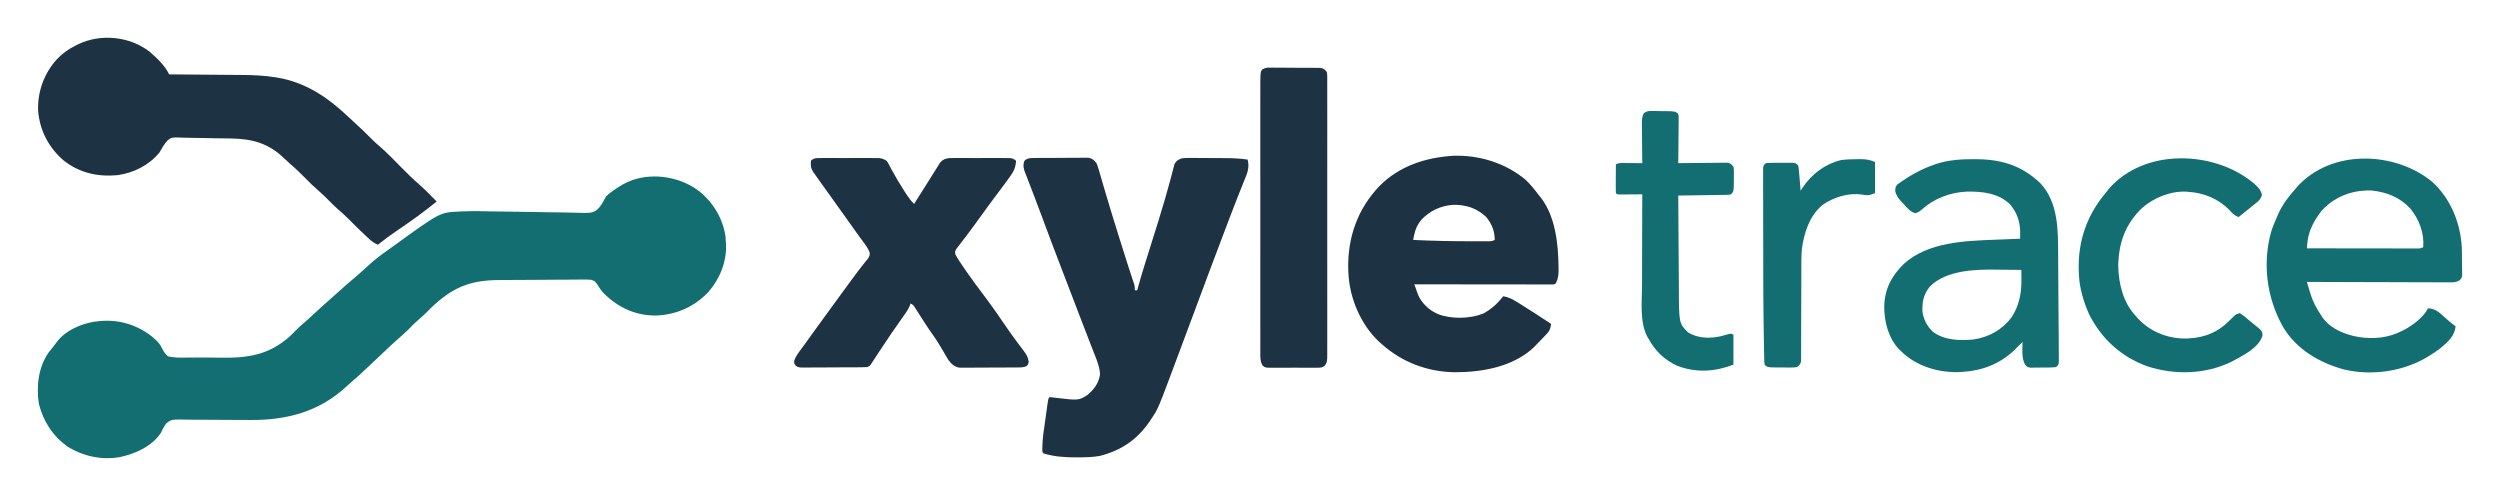
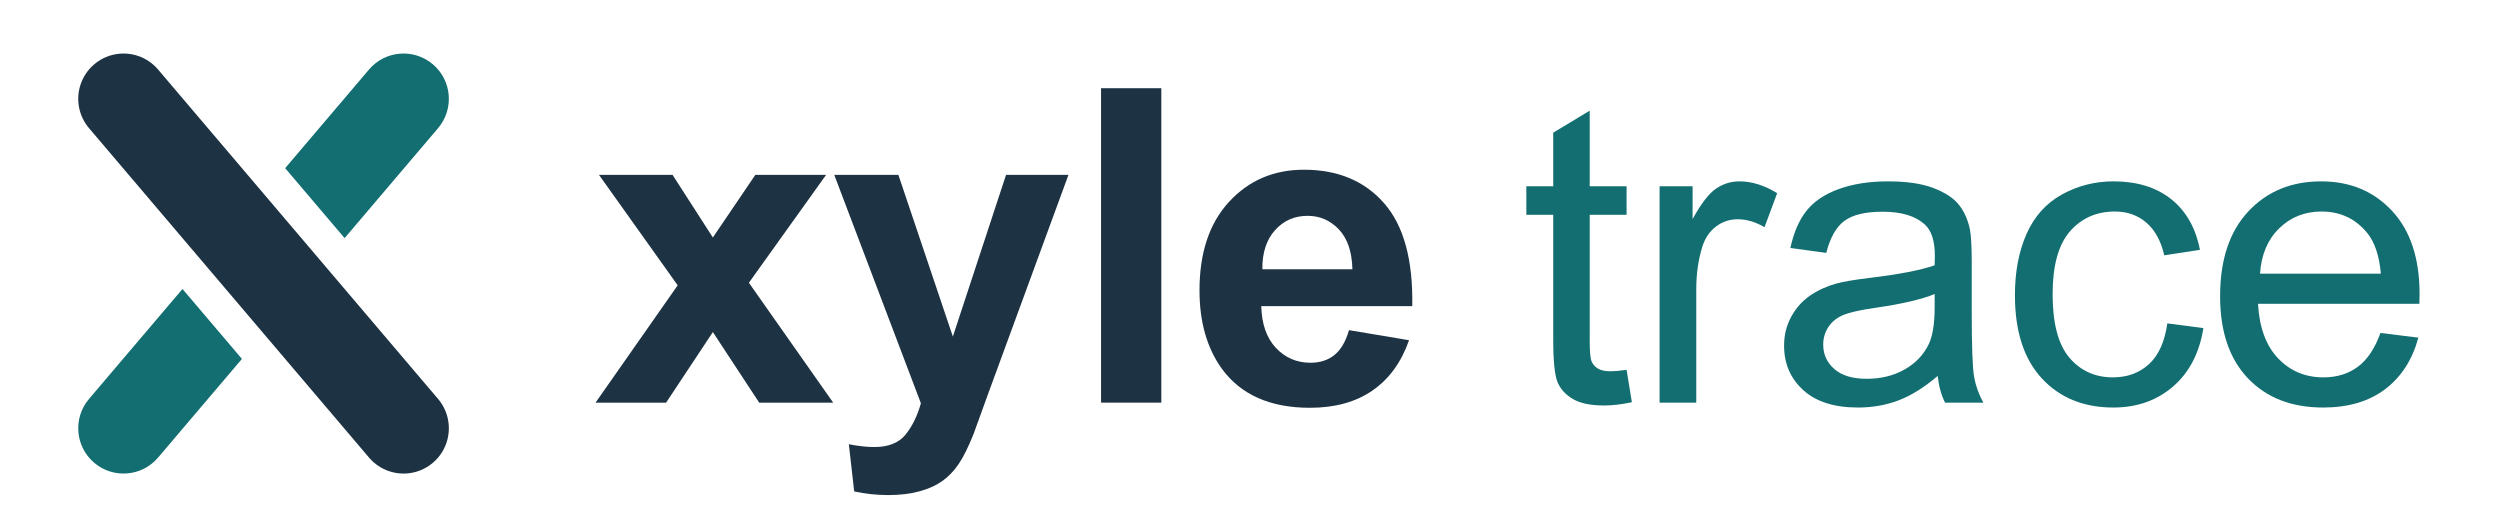
- <svg xmlns="http://www.w3.org/2000/svg" viewBox="45 155 2084 414" role="img" aria-label="Xyle Trace">
-   <path d="M0 0 C12.01 9.52 20.13 22.89 22.38 38.18 C22.47 39.43 22.53 40.68 22.57 41.93 C22.6 42.28 22.6 42.28 22.76 44.07 C23.54 58.84 17.72 73.21 8.19 84.24 C-3.5 96.54 -18.37 103.24 -35.33 103.95 C-52.34 104.16 -66.64 97.55 -78.71 85.87 C-80.27 84.29 -81.5 82.82 -82.68 80.93 C-86.16 75.38 -86.16 75.38 -89.5 74.19 C-92.01 73.92 -94.4 73.9 -96.92 73.97 C-97.85 73.97 -98.79 73.96 -99.76 73.96 C-102.85 73.95 -105.94 73.99 -109.03 74.04 C-111.19 74.05 -113.35 74.05 -115.51 74.06 C-120.04 74.07 -124.57 74.1 -129.09 74.16 C-134.87 74.23 -140.65 74.26 -146.42 74.27 C-150.89 74.28 -155.35 74.3 -159.81 74.33 C-161.94 74.35 -164.07 74.36 -166.2 74.37 C-191.17 74.5 -205.57 80.67 -223.6 98.02 C-224.7 99.12 -225.79 100.24 -226.87 101.36 C-228.61 103.11 -230.44 104.7 -232.31 106.3 C-236.05 109.53 -239.52 112.97 -242.96 116.52 C-245.65 119.15 -248.46 121.59 -251.3 124.06 C-254.8 127.14 -258.17 130.35 -261.56 133.55 C-263.05 134.96 -264.54 136.37 -266.03 137.78 C-266.77 138.47 -267.5 139.17 -268.26 139.89 C-283.62 154.36 -283.62 154.36 -290.67 160.4 C-291.85 161.43 -293.02 162.48 -294.16 163.55 C-316.7 184.36 -344.24 191.38 -374.25 191.02 C-377.94 190.98 -381.62 190.98 -385.31 190.98 C-392.13 190.97 -398.96 190.95 -405.78 190.86 C-410.57 190.8 -415.35 190.79 -420.13 190.81 C-421.94 190.8 -423.75 190.79 -425.56 190.75 C-439.68 190.46 -439.68 190.46 -444.06 194.13 C-445.85 196.67 -447.17 199.1 -448.43 201.93 C-455.93 213.08 -469.72 219.24 -482.43 221.93 C-497.58 224.68 -513.25 221.27 -526.24 213.12 C-538.69 204.18 -546.21 192.28 -550.05 177.57 C-552.19 162.82 -550.54 147.04 -541.78 134.59 C-540.58 133.08 -539.38 131.59 -538.17 130.09 C-537.17 128.85 -536.2 127.6 -535.29 126.3 C-528.34 116.75 -515.67 111.16 -504.42 109.18 C-487.86 106.63 -473.06 109.6 -459 119.02 C-454.55 122.33 -449.75 125.99 -447.43 131.15 C-446.02 134 -444.83 135.83 -442.43 137.93 C-437.07 139.26 -431.8 139.1 -426.31 138.99 C-424.73 138.99 -423.16 139 -421.59 139 C-418.4 139.01 -415.21 139 -412.02 138.96 C-407.83 138.92 -403.65 138.98 -399.46 139.07 C-376.12 139.52 -358.25 137.08 -340.43 120.93 C-338.61 119.18 -336.84 117.4 -335.08 115.59 C-332.77 113.26 -330.28 111.15 -327.8 109.01 C-324.79 106.37 -321.86 103.65 -318.93 100.93 C-314.79 97.09 -310.63 93.31 -306.36 89.62 C-304.15 87.69 -301.98 85.71 -299.81 83.74 C-295.17 79.56 -290.44 75.5 -285.68 71.45 C-281.96 68.27 -278.33 65.01 -274.74 61.68 C-270.07 57.37 -265.12 53.61 -259.92 49.97 C-258.35 48.87 -256.81 47.76 -255.26 46.63 C-215.84 18.05 -215.84 18.05 -200 17.28 C-199.27 17.25 -198.55 17.21 -197.8 17.17 C-188.42 16.74 -179.03 17 -169.65 17.19 C-163.31 17.31 -156.96 17.37 -150.62 17.45 C-143.95 17.53 -137.28 17.62 -130.61 17.78 C-124.69 17.92 -118.77 17.99 -112.85 18.03 C-110.61 18.05 -108.36 18.1 -106.12 18.17 C-89.07 18.67 -89.07 18.67 -84.63 15.74 C-81.36 12.59 -79.48 8.94 -77.43 4.93 C-75.53 2.89 -73.67 1.55 -71.37 -0.07 C-71.11 -0.25 -71.11 -0.25 -69.82 -1.16 C-65.86 -3.91 -61.93 -6.34 -57.43 -8.07 C-56.71 -8.37 -55.98 -8.66 -55.24 -8.97 C-37 -15.2 -15.29 -11.45 0 0 Z " fill="#126E70" transform="translate(627.4307,314.0708)" class="brand-teal" />
-   <path d="M0 0 C6.25 5.48 12.61 11.34 16.27 18.89 C16.74 18.89 16.74 18.89 19.1 18.91 C28 18.97 36.9 19.04 45.79 19.13 C50.37 19.17 54.94 19.21 59.51 19.24 C63.94 19.26 68.37 19.3 72.8 19.35 C74.47 19.37 76.14 19.38 77.82 19.39 C86.79 19.43 95.52 19.87 104.4 21.25 C105.16 21.37 105.91 21.49 106.7 21.61 C129.59 25.49 148.1 37.75 164.69 53.41 C166.32 54.94 167.96 56.44 169.6 57.95 C175.2 63.06 180.7 68.21 185.98 73.66 C187.87 75.51 189.8 77.22 191.81 78.93 C197.95 84.27 203.57 90.14 209.28 95.92 C214.54 101.24 219.79 106.47 225.48 111.33 C228.38 113.86 231.07 116.59 233.77 119.33 C234.31 119.87 234.84 120.41 235.39 120.97 C236.69 122.27 237.98 123.58 239.27 124.89 C228.56 133.54 217.44 141.6 206.01 149.26 C200.58 152.92 195.39 156.81 190.27 160.89 C187.64 159.67 185.54 158.43 183.42 156.46 C182.9 155.98 182.39 155.5 181.85 155.01 C181.31 154.49 180.77 153.98 180.21 153.45 C179.64 152.92 179.07 152.39 178.48 151.84 C174.26 147.88 170.15 143.81 166.09 139.69 C162.95 136.52 159.68 133.59 156.3 130.7 C153.86 128.52 151.56 126.22 149.27 123.89 C146.42 121 143.55 118.2 140.46 115.58 C136.7 112.37 133.24 108.9 129.77 105.39 C125.75 101.33 121.72 97.38 117.34 93.7 C115.68 92.25 114.11 90.78 112.54 89.24 C99.03 76.13 85.74 72.61 67.23 72.31 C66.52 72.3 65.81 72.28 65.08 72.27 C61.33 72.21 57.58 72.17 53.83 72.14 C50.75 72.1 47.66 72.04 44.58 71.95 C40.82 71.84 37.08 71.79 33.32 71.77 C31.9 71.75 30.48 71.72 29.06 71.67 C18.3 71.28 18.3 71.28 14.91 73.97 C12.14 76.94 10.26 80.36 8.27 83.89 C-0.35 94.58 -13.27 101.04 -26.73 102.89 C-43.18 104.46 -58.38 101.04 -71.53 90.79 C-84.07 80.05 -91.55 65.8 -92.95 49.32 C-93.51 33.32 -88.1 18.27 -77.42 6.39 C-72.77 1.48 -67.83 -2.13 -61.73 -5.11 C-60.97 -5.5 -60.21 -5.88 -59.42 -6.28 C-40.57 -15.3 -16.57 -12.8 0 0 Z " fill="#1D3242" transform="translate(169.7305,198.1094)" class="brand-navy" />
-   <path d="M0 0 C0.52 -0.01 0.52 -0.01 3.18 -0.04 C3.74 -0.04 3.74 -0.04 6.6 -0.05 C7.78 -0.05 8.95 -0.06 10.13 -0.07 C12.59 -0.08 15.05 -0.08 17.51 -0.08 C20.66 -0.08 23.8 -0.11 26.95 -0.14 C29.38 -0.16 31.8 -0.17 34.23 -0.17 C35.95 -0.17 37.68 -0.19 39.4 -0.21 C40.45 -0.21 41.5 -0.2 42.59 -0.2 C43.51 -0.2 44.43 -0.2 45.38 -0.2 C48.63 0.45 49.8 1.75 51.86 4.29 C53.02 7.11 53.02 7.11 53.98 10.42 C54.16 11.04 54.34 11.65 54.53 12.28 C54.92 13.62 55.31 14.95 55.69 16.29 C56.53 19.22 57.39 22.15 58.25 25.07 C58.72 26.65 59.18 28.22 59.65 29.8 C62.21 38.53 64.89 47.22 67.58 55.91 C68.42 58.6 69.25 61.28 70.08 63.97 C72.57 72.02 75.09 80.06 77.69 88.08 C77.9 88.74 78.12 89.41 78.34 90.09 C79.32 93.13 80.32 96.17 81.32 99.21 C81.66 100.24 82 101.28 82.35 102.35 C82.49 102.79 82.49 102.79 83.24 105.05 C83.86 107.29 83.86 107.29 83.86 110.29 C84.52 110.29 85.18 110.29 85.86 110.29 C86.04 109.62 86.21 108.95 86.4 108.26 C88.17 101.68 90.09 95.16 92.15 88.67 C92.78 86.65 93.42 84.64 94.05 82.63 C94.21 82.11 94.21 82.11 95.04 79.49 C104.17 50.51 104.17 50.51 108.42 36.1 C108.57 35.59 108.57 35.59 109.35 32.98 C110.8 28.04 112.18 23.1 113.49 18.11 C113.62 17.62 113.62 17.62 114.29 15.13 C114.77 13.31 115.24 11.48 115.69 9.64 C115.91 8.84 116.12 8.05 116.34 7.23 C116.51 6.54 116.69 5.84 116.87 5.13 C118.41 2.26 119.84 1.56 122.86 0.29 C126.27 -0.12 129.66 -0.08 133.09 -0.04 C134.08 -0.04 135.08 -0.03 136.1 -0.03 C138.2 -0.03 140.3 -0.01 142.39 0.01 C145.58 0.04 148.77 0.05 151.96 0.06 C154 0.07 156.05 0.08 158.09 0.09 C159.04 0.09 159.98 0.1 160.95 0.1 C166.65 0.16 172.21 0.54 177.86 1.29 C179.75 8.26 177.42 13.11 174.73 19.6 C174.27 20.75 173.81 21.9 173.36 23.05 C172.38 25.52 171.39 27.99 170.39 30.45 C168.07 36.23 165.86 42.04 163.64 47.85 C162.84 49.96 162.04 52.06 161.23 54.16 C150.86 81.31 140.73 108.56 130.6 135.8 C125.47 149.61 120.33 163.43 115.13 177.22 C114.55 178.77 113.96 180.33 113.38 181.89 C103.08 209.32 103.08 209.32 97.55 217.54 C97.16 218.12 96.78 218.69 96.39 219.28 C85.86 234.76 72.85 243.63 54.86 248.29 C48.69 249.46 42.68 249.52 36.42 249.54 C35.84 249.54 35.27 249.54 34.67 249.55 C25.47 249.55 16.69 248.99 7.86 246.29 C6.86 245.29 6.86 245.29 6.72 243.53 C6.74 238.13 7.15 232.92 7.92 227.57 C8.02 226.79 8.13 226 8.25 225.2 C8.47 223.56 8.7 221.92 8.94 220.29 C9.3 217.77 9.65 215.25 9.99 212.74 C10.22 211.14 10.44 209.54 10.67 207.95 C10.77 207.19 10.87 206.44 10.98 205.66 C11.74 200.41 11.74 200.41 12.86 199.29 C14.05 199.39 15.24 199.55 16.42 199.73 C37.03 202.17 37.03 202.17 44.25 197.61 C49.87 192.99 53.8 187.64 54.86 180.29 C54.48 173.99 52.24 168.61 49.92 162.79 C49.25 161.09 48.59 159.39 47.93 157.69 C47.43 156.42 46.93 155.14 46.43 153.87 C42.97 145.05 39.6 136.2 36.22 127.35 C34.26 122.23 32.3 117.11 30.34 111.99 C29.95 110.99 29.57 109.99 29.18 108.96 C27.13 103.61 25.08 98.27 23.03 92.92 C17.48 78.46 11.95 64 6.62 49.46 C4.59 43.92 2.52 38.4 0.4 32.91 C-0.74 29.96 -1.87 27.02 -3 24.08 C-3.55 22.65 -4.1 21.22 -4.66 19.8 C-5.44 17.81 -6.21 15.82 -6.97 13.83 C-7.2 13.24 -7.44 12.65 -7.68 12.05 C-9.04 8.44 -9.5 5.95 -8.14 2.29 C-5.61 -0.02 -3.34 0.03 0 0 Z " fill="#1D3242" transform="translate(907.1423,286.7095)" class="brand-navy" />
-   <path d="M0 0 C21.53 -0.71 43.34 6.07 59.95 19.89 C64.26 23.94 67.81 28.44 71.36 33.16 C71.91 33.82 72.45 34.48 73.01 35.16 C84.94 50.8 87.36 73.53 87.55 92.53 C87.56 93.3 87.58 94.08 87.59 94.88 C87.6 99.08 87.35 102.33 85.36 106.16 C84.36 107.16 84.36 107.16 82.41 107.28 C81.55 107.28 80.69 107.28 79.8 107.28 C79.31 107.28 79.31 107.28 76.81 107.28 C75.72 107.28 74.63 107.27 73.51 107.27 C72.94 107.27 72.94 107.27 70.05 107.27 C66.91 107.27 63.77 107.26 60.64 107.26 C57.36 107.25 54.08 107.25 50.81 107.25 C44.6 107.25 38.39 107.24 32.18 107.23 C25.12 107.22 18.05 107.21 10.98 107.21 C-3.56 107.2 -18.1 107.18 -32.64 107.16 C-32.02 108.93 -31.39 110.7 -30.76 112.47 C-30.41 113.46 -30.06 114.45 -29.7 115.47 C-27.1 122.04 -21.07 128.12 -14.64 131.16 C-14.32 131.3 -14.32 131.3 -12.75 132.05 C-1.63 136.29 13.72 135.95 24.75 131.56 C31.49 127.95 36.75 123.18 41.36 117.16 C45.84 117.73 49.16 119.56 52.93 121.91 C53.56 122.29 54.19 122.68 54.84 123.07 C63.79 128.58 72.58 134.38 81.36 140.16 C80.86 143.42 80.41 145.6 78.14 148.02 C77.69 148.51 77.24 149 76.77 149.51 C76.53 149.76 76.53 149.76 75.3 151.03 C74.8 151.56 74.29 152.09 73.77 152.64 C72.32 154.15 70.84 155.66 69.36 157.16 C68.73 157.82 68.1 158.49 67.45 159.18 C50.15 176 23.68 180.54 0.62 180.46 C-21.78 180.04 -42.85 172.12 -59.64 157.16 C-60.4 156.49 -61.16 155.83 -61.94 155.14 C-77.51 140.62 -86.79 118.37 -87.64 97.16 C-87.68 96.19 -87.72 95.22 -87.76 94.22 C-88.29 67.96 -79.85 44.13 -61.64 25.16 C-45.06 8.4 -22.97 1.36 0 0 Z M-26.64 53.16 C-29.94 57.11 -31.72 60.87 -32.76 65.91 C-32.85 66.31 -32.85 66.31 -33.27 68.33 C-33.39 68.93 -33.51 69.54 -33.64 70.16 C-17.61 70.95 -1.62 71.26 14.43 71.28 C14.86 71.28 14.86 71.28 17.08 71.29 C19.58 71.29 22.08 71.29 24.59 71.29 C25.34 71.29 26.1 71.29 26.88 71.3 C32.13 71.27 32.13 71.27 34.36 70.16 C34.33 62.59 32.03 57.1 27.36 51.16 C19.47 43.55 10.27 40.73 -0.54 40.89 C-10.97 41.79 -19.32 45.69 -26.64 53.16 Z " fill="#1D3242" transform="translate(1256.637,284.8438)" class="brand-navy" />
-   <path d="M0 0 C1.11 -0.01 2.22 -0.01 3.36 -0.02 C4.57 -0.02 5.78 -0.01 6.98 -0.01 C8.23 -0.01 9.47 -0.01 10.71 -0.01 C13.31 -0.02 15.91 -0.01 18.51 -0 C21.84 0.01 25.17 0 28.5 -0.01 C31.07 -0.02 33.63 -0.01 36.2 -0.01 C37.42 -0.01 38.65 -0.01 39.88 -0.01 C41.6 -0.02 43.32 -0.01 45.04 0 C46.01 0 46.99 0 48 0 C50.68 0.27 52.3 0.84 54.58 2.26 C55.69 3.68 55.69 3.68 56.55 5.36 C56.72 5.67 56.72 5.67 57.58 7.26 C57.75 7.6 57.75 7.6 58.64 9.32 C62.02 15.57 65.6 21.61 69.46 27.57 C69.69 27.93 69.69 27.93 70.86 29.76 C72.91 32.9 74.85 35.66 77.58 38.26 C77.74 38.02 77.74 38.02 78.51 36.78 C81.63 31.82 84.76 26.87 87.9 21.92 C89.51 19.38 91.1 16.83 92.69 14.28 C93.65 12.75 94.62 11.22 95.58 9.7 C96.03 8.98 96.47 8.26 96.93 7.52 C97.14 7.18 97.14 7.18 98.21 5.5 C98.57 4.92 98.93 4.34 99.31 3.74 C101.51 1.18 103.79 0.34 107.13 0 C108.09 0 109.05 0 110.04 0 C111.13 -0.01 112.22 -0.01 113.34 -0.02 C114.53 -0.02 115.71 -0.01 116.9 -0.01 C118.12 -0.01 119.34 -0.01 120.56 -0.01 C123.11 -0.02 125.66 -0.01 128.22 -0 C131.49 0.01 134.76 0 138.03 -0.01 C140.55 -0.02 143.07 -0.01 145.58 -0.01 C146.79 -0.01 148 -0.01 149.2 -0.01 C150.89 -0.02 152.57 -0.01 154.26 0 C154.74 0 154.74 0 157.16 0 C159.62 0.26 160.72 0.69 162.58 2.26 C162.24 8.71 159.9 12.35 156.08 17.45 C155.54 18.2 154.99 18.94 154.43 19.72 C152.83 21.91 151.21 24.09 149.58 26.26 C149.17 26.81 148.77 27.36 148.34 27.92 C146.93 29.82 145.52 31.71 144.09 33.59 C140.68 38.09 137.38 42.67 134.08 47.26 C130.34 52.46 126.57 57.64 122.71 62.76 C122.01 63.7 121.3 64.64 120.6 65.58 C119.22 67.41 117.82 69.23 116.41 71.04 C115.74 71.91 115.08 72.79 114.39 73.7 C113.8 74.46 113.21 75.22 112.6 76 C111.58 78.26 111.58 78.26 112.04 80.49 C114.28 84.52 116.83 88.29 119.46 92.07 C120.04 92.91 120.61 93.75 121.21 94.61 C125.89 101.37 130.78 107.95 135.75 114.5 C142.53 123.46 148.93 132.69 155.24 141.99 C157.8 145.75 160.44 149.43 163.17 153.06 C163.77 153.87 164.37 154.67 164.98 155.5 C166.15 157.06 167.33 158.61 168.52 160.14 C170.97 163.43 172.47 165.55 173.13 169.66 C172.58 172.26 172.58 172.26 171.39 173.4 C168.89 174.58 166.85 174.53 164.09 174.55 C162.96 174.56 161.84 174.57 160.68 174.59 C159.45 174.59 158.22 174.59 157 174.59 C155.73 174.6 154.47 174.61 153.21 174.61 C150.57 174.63 147.92 174.63 145.28 174.63 C141.9 174.63 138.51 174.66 135.13 174.69 C132.53 174.71 129.92 174.72 127.31 174.72 C126.07 174.72 124.82 174.73 123.58 174.74 C121.83 174.76 120.08 174.75 118.33 174.74 C117.34 174.75 116.35 174.75 115.33 174.75 C111.13 174 108.64 171.66 106.12 168.31 C105.73 167.64 105.34 166.97 104.93 166.28 C104.71 165.91 104.71 165.91 103.59 164.02 C103.13 163.23 102.68 162.44 102.21 161.63 C101.23 159.99 100.25 158.35 99.27 156.71 C98.8 155.93 98.34 155.15 97.86 154.35 C96.4 151.96 94.84 149.66 93.21 147.38 C90.83 144.06 88.54 140.69 86.34 137.25 C85.75 136.34 85.17 135.43 84.56 134.49 C83.38 132.65 82.2 130.8 81.02 128.95 C80.48 128.1 79.94 127.25 79.38 126.38 C78.89 125.61 78.4 124.84 77.89 124.05 C76.58 122.26 76.58 122.26 74.58 121.26 C74.36 121.93 74.14 122.6 73.91 123.29 C72.18 127.16 69.82 130.34 67.33 133.76 C61.29 142.17 55.53 150.75 49.81 159.38 C49.54 159.79 49.54 159.79 48.19 161.83 C47.09 163.49 45.99 165.17 44.91 166.85 C44.64 167.26 44.64 167.26 43.29 169.32 C42.82 170.05 42.35 170.79 41.86 171.54 C40.58 173.26 40.58 173.26 38.58 174.26 C36.75 174.37 34.91 174.41 33.08 174.42 C31.93 174.43 30.78 174.44 29.59 174.45 C28.33 174.45 27.07 174.46 25.8 174.46 C24.51 174.47 23.22 174.47 21.93 174.48 C19.23 174.49 16.52 174.5 13.82 174.5 C10.35 174.5 6.88 174.53 3.41 174.56 C0.75 174.58 -1.92 174.58 -4.58 174.58 C-5.86 174.59 -7.14 174.59 -8.42 174.61 C-10.21 174.62 -12 174.62 -13.78 174.62 C-14.8 174.62 -15.82 174.62 -16.87 174.63 C-19.42 174.26 -19.42 174.26 -21.27 172.88 C-22.42 171.26 -22.42 171.26 -22.38 168.97 C-21.12 165.43 -19.23 162.81 -16.98 159.82 C-16.06 158.57 -15.15 157.32 -14.23 156.07 C-13.76 155.44 -13.29 154.8 -12.81 154.15 C-10.66 151.23 -8.57 148.28 -6.48 145.32 C-2.04 139.09 2.48 132.92 7.01 126.76 C9.15 123.85 11.27 120.93 13.39 118.01 C16.47 113.77 19.57 109.55 22.67 105.33 C23.9 103.66 25.12 102 26.35 100.33 C29.02 96.69 31.7 93.07 34.52 89.54 C34.95 89 35.38 88.46 35.82 87.9 C36.93 86.49 38.07 85.1 39.2 83.7 C40.58 81.26 40.58 81.26 40.57 78.83 C39.29 75.5 37.4 72.83 35.27 70.01 C34.35 68.76 33.44 67.51 32.52 66.26 C32.04 65.61 31.56 64.95 31.06 64.28 C28.58 60.89 26.18 57.45 23.77 54.01 C19.58 48.06 15.35 42.15 11.08 36.26 C6.63 30.12 2.21 23.95 -2.17 17.76 C-2.68 17.03 -3.2 16.31 -3.72 15.56 C-3.96 15.23 -3.96 15.23 -5.15 13.54 C-5.36 13.25 -5.36 13.25 -6.41 11.76 C-8.59 8.51 -8.74 6.16 -8.42 2.26 C-5.94 -0.21 -3.36 0.01 0 0 Z " fill="#1D3242" transform="translate(729.4177,286.7412)" class="brand-navy" />
-   <path d="M0 0 C14.88 13.91 23 34.1 24.05 54.28 C24.08 55.45 24.1 56.63 24.11 57.8 C24.12 58.42 24.13 59.05 24.14 59.7 C24.15 61.01 24.16 62.32 24.17 63.63 C24.18 64.97 24.2 66.31 24.23 67.64 C24.27 69.59 24.29 71.54 24.3 73.48 C24.31 74.06 24.31 74.06 24.34 76.98 C23.88 79.88 23.88 79.88 22.17 81.53 C19.43 83.14 17.81 83.25 14.65 83.24 C14.12 83.24 14.12 83.24 11.44 83.25 C10.87 83.24 10.87 83.24 7.95 83.22 C6.71 83.21 5.48 83.22 4.25 83.22 C0.91 83.22 -2.43 83.2 -5.77 83.18 C-9.26 83.16 -12.76 83.16 -16.25 83.16 C-22.86 83.15 -29.47 83.12 -36.09 83.09 C-43.61 83.06 -51.14 83.04 -58.67 83.03 C-74.16 82.99 -89.64 82.94 -105.12 82.88 C-104.37 85.41 -103.61 87.93 -102.84 90.46 C-102.74 90.81 -102.74 90.81 -102.21 92.61 C-100.14 99.36 -97.08 105 -93.12 110.88 C-92.75 111.47 -92.37 112.06 -91.99 112.66 C-85.07 122.29 -72.75 127.03 -61.56 128.89 C-49.25 130.69 -37.35 129.56 -26.12 123.88 C-25.72 123.68 -25.72 123.68 -23.68 122.67 C-16.63 118.83 -7.81 112.25 -4.12 104.88 C1.57 105.24 4.36 107.47 8.5 111.25 C9.62 112.24 10.73 113.22 11.85 114.21 C12.37 114.67 12.89 115.14 13.42 115.61 C15.17 117.13 16.99 118.53 18.88 119.88 C18.09 128.1 12.36 132.91 6.36 138.02 C3.61 140.11 0.8 142.04 -2.12 143.88 C-2.67 144.22 -3.21 144.56 -3.77 144.91 C-24.21 157.49 -50.73 161.43 -74.12 155.88 C-94.79 150.26 -114.07 138.99 -125.18 120.08 C-138.43 96.23 -142.2 68.39 -135.12 41.88 C-133.79 37.39 -132.04 33.15 -130.12 28.88 C-129.68 27.86 -129.24 26.84 -128.79 25.79 C-125.23 18.12 -120.72 12.12 -115.12 5.88 C-114.56 5.19 -113.99 4.5 -113.4 3.8 C-84.83 -28.22 -31.09 -26.19 0 0 Z M-60.85 7.09 C-73.16 8.55 -84.9 14.54 -93.12 23.88 C-99.07 31.77 -103.74 40.13 -104.67 50.05 C-104.76 50.95 -104.84 51.85 -104.93 52.79 C-105 53.47 -105.06 54.16 -105.12 54.88 C-92.77 54.9 -80.42 54.92 -68.07 54.93 C-62.33 54.93 -56.6 54.94 -50.86 54.95 C-45.33 54.96 -39.8 54.97 -34.27 54.97 C-32.16 54.97 -30.04 54.98 -27.93 54.98 C-24.98 54.99 -22.03 54.99 -19.07 54.99 C-18.19 54.99 -17.31 55 -16.4 55 C-15.6 55 -14.8 55 -13.97 55 C-13.27 55 -12.57 55 -11.85 55 C-10.12 54.88 -10.12 54.88 -8.12 53.88 C-7.2 42.09 -11.44 30.93 -18.84 21.75 C-27.64 12.26 -38.79 7.93 -51.53 6.63 C-54.66 6.53 -57.73 6.84 -60.85 7.09 Z " fill="#126E70" transform="translate(2073.125,307.125)" class="brand-teal" />
-   <path d="M0 0 C0.29 0 0.29 0 1.79 0.01 C23.18 0.13 39.88 5.19 55.49 20.02 C70.68 36.11 70.32 59.88 70.36 80.5 C70.37 83.69 70.4 86.89 70.43 90.09 C70.48 95.43 70.51 100.78 70.53 106.12 C70.55 112.3 70.59 118.48 70.65 124.65 C70.7 130.63 70.75 136.6 70.78 142.57 C70.8 145.1 70.81 147.64 70.84 150.17 C70.86 153.69 70.88 157.2 70.89 160.72 C70.9 161.77 70.91 162.82 70.92 163.9 C70.92 164.85 70.92 165.81 70.92 166.79 C70.92 167.62 70.93 168.45 70.93 169.31 C70.69 171.31 70.69 171.31 68.69 173.31 C64.73 173.8 60.74 173.68 56.75 173.69 C55.64 173.71 54.53 173.74 53.38 173.76 C52.32 173.77 51.26 173.77 50.16 173.77 C49.18 173.78 48.21 173.79 47.2 173.8 C44.69 173.31 44.69 173.31 42.88 171.4 C39.71 165.85 40.56 158.51 40.69 152.31 C40.37 152.64 40.37 152.64 38.75 154.31 C37.73 155.31 36.71 156.31 35.69 157.31 C35.09 157.92 34.49 158.52 33.88 159.14 C21.96 170.57 7.06 176.34 -9.31 177.31 C-9.67 177.34 -9.67 177.34 -11.49 177.47 C-28.23 178.12 -45.48 173.36 -58.2 162.3 C-58.55 161.97 -58.55 161.97 -60.31 160.31 C-60.88 159.78 -61.46 159.25 -62.05 158.7 C-71.16 149.21 -74.67 135.48 -74.62 122.69 C-74.2 108.05 -68.53 97.41 -58.31 87.31 C-38.1 69.01 -7.34 68.08 18.38 67.12 C20.36 67.04 22.35 66.96 24.33 66.88 C29.12 66.68 33.9 66.49 38.69 66.31 C38.69 65.03 38.7 63.76 38.7 62.48 C38.71 62.12 38.71 62.12 38.71 60.32 C38.6 51.78 35.76 44.1 30.23 37.59 C20.47 28.26 7.11 26.8 -5.73 27.04 C-19.63 27.64 -33.03 32.69 -43.4 42.07 C-45.31 43.66 -46.32 44.32 -48.77 45.04 C-52.93 43.85 -55.22 40.9 -58.06 37.75 C-58.65 37.14 -59.24 36.53 -59.85 35.9 C-62.52 33.01 -64.62 30.51 -65.45 26.59 C-65.31 23.31 -65.31 23.31 -63.75 21.16 C-54.12 14.11 -43.96 8.3 -32.62 4.44 C-32.07 4.25 -31.51 4.06 -30.94 3.86 C-20.84 0.66 -10.53 -0.05 0 0 Z M-36.57 106.16 C-41.81 112.63 -43.05 118.81 -42.76 127.09 C-41.85 133.65 -38.99 139.01 -34.31 143.69 C-24.61 151.02 -11.94 151.39 -0.31 150.31 C12.7 148.39 23.76 142.22 31.7 131.62 C38.01 121.66 39.9 111.53 39.75 99.86 C39.75 99.13 39.74 98.4 39.74 97.65 C39.73 95.87 39.71 94.09 39.69 92.31 C34.73 92.24 29.77 92.18 24.81 92.15 C23.13 92.13 21.46 92.11 19.78 92.09 C1.69 91.81 -22.96 92.37 -36.57 106.16 Z " fill="#126E70" transform="translate(1690.312,287.6875)" class="brand-teal" />
-   <path d="M0 0 C0.85 0 1.71 0 2.59 0.01 C3.08 0 3.08 0 5.53 -0.02 C6.58 -0.01 7.63 0.01 8.71 0.03 C9.24 0.03 9.24 0.03 11.97 0.03 C14.83 0.03 17.69 0.06 20.54 0.1 C22.3 0.12 24.05 0.12 25.8 0.12 C29.17 0.11 32.53 0.13 35.89 0.15 C36.42 0.15 36.42 0.15 39.07 0.15 C39.55 0.16 39.55 0.16 42.01 0.2 C42.86 0.21 43.72 0.22 44.6 0.23 C47.34 0.72 48.08 1.47 49.8 3.62 C50.18 5.54 50.18 5.54 50.18 7.76 C50.18 8.61 50.19 9.45 50.2 10.32 C50.19 11.25 50.19 12.18 50.18 13.14 C50.18 13.64 50.18 13.64 50.19 16.14 C50.21 19.46 50.2 22.79 50.19 26.11 C50.19 28.49 50.2 30.87 50.2 33.25 C50.22 39.05 50.21 44.84 50.21 50.64 C50.2 55.35 50.2 60.07 50.2 64.78 C50.2 65.45 50.2 66.12 50.2 66.81 C50.2 68.17 50.2 69.53 50.2 70.89 C50.21 83.66 50.2 96.44 50.19 109.21 C50.17 120.17 50.18 131.13 50.19 142.09 C50.21 154.81 50.21 167.54 50.2 180.26 C50.2 181.62 50.2 182.97 50.2 184.33 C50.2 185 50.2 185.67 50.2 186.35 C50.2 191.06 50.2 195.77 50.21 200.47 C50.22 206.21 50.21 211.94 50.2 217.68 C50.19 220.61 50.19 223.53 50.2 226.46 C50.21 229.63 50.2 232.8 50.18 235.97 C50.18 236.44 50.18 236.44 50.2 238.79 C50.14 244.98 50.14 244.98 48.41 248.19 C46.23 250.13 44.91 250.13 42.01 250.14 C41.04 250.15 40.07 250.16 39.07 250.18 C38.54 250.17 38.54 250.17 35.89 250.15 C34.82 250.16 33.74 250.16 32.63 250.16 C29.77 250.17 26.91 250.15 24.05 250.13 C22.3 250.12 20.55 250.13 18.8 250.14 C15.43 250.17 12.07 250.16 8.71 250.15 C7.66 250.16 6.61 250.17 5.53 250.18 C4.56 250.16 3.59 250.15 2.59 250.14 C1.74 250.14 0.88 250.13 0 250.13 C-2.2 249.62 -2.2 249.62 -3.81 248.19 C-5.95 244.24 -5.61 240.48 -5.58 236.06 C-5.59 235.08 -5.59 234.1 -5.6 233.09 C-5.61 229.8 -5.6 226.51 -5.59 223.22 C-5.59 220.86 -5.6 218.5 -5.6 216.14 C-5.62 210.4 -5.62 204.66 -5.61 198.92 C-5.6 194.25 -5.6 189.58 -5.6 184.91 C-5.6 184.25 -5.6 183.58 -5.6 182.9 C-5.6 181.55 -5.61 180.2 -5.61 178.85 C-5.62 166.2 -5.61 153.55 -5.59 140.89 C-5.58 130.03 -5.58 119.18 -5.59 108.32 C-5.61 95.71 -5.61 83.1 -5.61 70.5 C-5.6 69.15 -5.6 67.81 -5.6 66.46 C-5.6 65.8 -5.6 65.14 -5.6 64.46 C-5.6 59.8 -5.6 55.14 -5.61 50.47 C-5.62 44.79 -5.62 39.11 -5.6 33.43 C-5.59 30.53 -5.59 27.63 -5.6 24.73 C-5.61 21.59 -5.6 18.45 -5.58 15.31 C-5.59 14.39 -5.6 13.47 -5.6 12.53 C-5.5 1.55 -5.5 1.55 0 0 Z " fill="#1D3242" transform="translate(1101.201,211.3785)" class="brand-navy" />
-   <path d="M0 0 C3.15 2.89 5.55 5.1 6.55 9.32 C5.67 13.59 2.63 15.43 -0.69 18.06 C-1.31 18.58 -1.94 19.1 -2.58 19.63 C-4.38 21.1 -6.18 22.55 -8 24 C-8.52 24.42 -9.04 24.83 -9.57 25.26 C-10.71 26.18 -11.86 27.09 -13 28 C-16.46 26.54 -18.3 24.69 -20.75 21.88 C-29.54 12.92 -41.55 7.85 -54 7 C-54.33 6.97 -54.33 6.97 -56.02 6.79 C-69.5 6.03 -83.3 11.66 -93.31 20.31 C-107.33 33.84 -112.83 49.15 -113.25 68.56 C-112.93 83.36 -109.26 98.83 -99 110 C-98.34 110.75 -97.69 111.5 -97.01 112.27 C-87.23 122.77 -74.58 128.3 -60.36 129.16 C-46.1 129.59 -33.37 126.11 -22.82 116.41 C-21.66 115.32 -20.52 114.22 -19.38 113.1 C-18.85 112.59 -18.33 112.08 -17.79 111.55 C-17.32 111.08 -16.85 110.62 -16.38 110.14 C-15 109 -15 109 -12 108 C-8.71 109.92 -5.91 112.55 -3 115 C-2.05 115.75 -1.1 116.51 -0.15 117.26 C0.77 118.03 1.7 118.79 2.62 119.56 C3.48 120.27 4.34 120.97 5.23 121.69 C7 124 7 124 6.97 127.04 C3.6 137.3 -9.83 143.63 -18.82 148.54 C-40.68 159.18 -66.31 159.79 -89.23 152.27 C-110.84 144.41 -127.22 129.42 -137.53 108.97 C-142.04 98.78 -145.56 87.2 -146 76 C-146.03 75.46 -146.03 75.46 -146.16 72.72 C-146.96 47.87 -139.18 25.67 -123 7 C-122.41 6.19 -121.82 5.39 -121.21 4.55 C-91.37 -29.87 -32.9 -27.68 0 0 Z " fill="#126E70" transform="translate(1924,308)" class="brand-teal" />
-   <path d="M0 0 C1.06 0 2.12 0.01 3.21 0.01 C4.32 0.04 5.42 0.06 6.56 0.09 C7.67 0.09 8.77 0.09 9.91 0.09 C19.04 0.19 19.04 0.19 21.56 2.46 C21.92 4.26 21.92 4.26 21.9 6.45 C21.9 6.86 21.9 6.86 21.9 8.94 C21.89 9.83 21.87 10.71 21.86 11.62 C21.85 12.53 21.85 13.44 21.84 14.37 C21.83 17.28 21.79 20.18 21.75 23.09 C21.73 25.05 21.72 27.02 21.71 28.98 C21.68 33.81 21.63 38.64 21.56 43.46 C22.09 43.45 22.63 43.45 23.17 43.44 C28.71 43.37 34.24 43.33 39.77 43.3 C41.83 43.28 43.9 43.26 45.96 43.23 C48.93 43.2 51.9 43.18 54.86 43.17 C55.79 43.15 56.71 43.14 57.67 43.12 C58.53 43.12 59.39 43.12 60.27 43.12 C61.03 43.11 61.79 43.11 62.57 43.1 C65.11 43.56 65.99 44.45 67.56 46.46 C67.93 48.59 67.93 48.59 67.93 51.02 C67.93 51.46 67.93 51.46 67.92 53.69 C67.91 54.6 67.89 55.52 67.88 56.46 C67.88 57.38 67.88 58.29 67.88 59.23 C67.82 66.94 67.82 66.94 65.56 69.46 C63.65 69.86 63.65 69.86 61.3 69.89 C60.42 69.91 59.53 69.93 58.63 69.95 C57.68 69.96 56.72 69.97 55.74 69.97 C54.77 69.99 53.79 70.01 52.79 70.03 C49.67 70.08 46.56 70.12 43.44 70.15 C41.33 70.18 39.22 70.22 37.11 70.25 C31.92 70.34 26.74 70.41 21.56 70.46 C21.62 82.77 21.7 95.08 21.8 107.39 C21.84 113.11 21.88 118.82 21.91 124.54 C21.94 130.06 21.98 135.59 22.03 141.11 C22.04 143.21 22.05 145.31 22.06 147.41 C22.16 176.87 22.16 176.87 29.56 184.46 C37.76 189.58 47.83 189.83 57.05 187.74 C59.12 187.21 61.19 186.64 63.23 186.02 C65.56 185.46 65.56 185.46 67.56 186.46 C67.56 194.71 67.56 202.96 67.56 211.46 C51.83 217.36 36.7 218.37 20.8 212.43 C9.79 207.31 2.33 200.09 -3.44 189.46 C-3.78 188.88 -4.11 188.3 -4.46 187.7 C-10.67 175.51 -8.7 158.61 -8.63 145.44 C-8.63 143.24 -8.63 141.04 -8.62 138.84 C-8.62 133.68 -8.6 128.52 -8.58 123.36 C-8.56 116.9 -8.55 110.43 -8.54 103.97 C-8.51 92.47 -8.48 80.96 -8.44 69.46 C-9.07 69.47 -9.7 69.47 -10.35 69.48 C-13.19 69.5 -16.03 69.51 -18.88 69.52 C-19.37 69.53 -19.37 69.53 -21.88 69.55 C-22.83 69.55 -23.77 69.56 -24.75 69.56 C-25.62 69.56 -26.5 69.57 -27.4 69.57 C-29.44 69.46 -29.44 69.46 -30.44 68.46 C-30.52 66.68 -30.54 64.9 -30.54 63.11 C-30.53 62.03 -30.53 60.95 -30.53 59.84 C-30.52 58.71 -30.51 57.57 -30.5 56.4 C-30.5 55.26 -30.49 54.12 -30.49 52.94 C-30.47 50.12 -30.46 47.29 -30.44 44.46 C-28.04 43.26 -26.54 43.35 -23.87 43.36 C-22.97 43.37 -22.08 43.37 -21.15 43.37 C-20.68 43.38 -20.68 43.38 -18.31 43.4 C-17.37 43.4 -16.42 43.41 -15.45 43.41 C-13.11 43.42 -10.77 43.44 -8.44 43.46 C-8.44 42.98 -8.45 42.5 -8.46 42.01 C-8.52 37.01 -8.57 32.01 -8.6 27.02 C-8.62 25.15 -8.64 23.29 -8.66 21.43 C-8.7 18.74 -8.72 16.06 -8.73 13.38 C-8.74 12.97 -8.74 12.97 -8.78 10.86 C-8.78 7.45 -8.71 5.05 -7.26 1.93 C-4.76 -0.08 -3.19 -0.03 0 0 Z " fill="#126E70" transform="translate(1422.438,247.5391)" class="brand-teal" />
-   <path d="M0 0 C0.43 -0 0.43 -0 2.63 -0.02 C7.45 0.04 9.94 0.44 14.62 2.31 C14.62 10.89 14.62 19.47 14.62 28.31 C9.98 30.17 9.03 30.42 4.5 29.61 C-7.41 27.7 -19.6 31.52 -29.38 38.31 C-40.08 47.42 -44.66 61.76 -46.38 75.31 C-46.83 81.63 -46.8 87.96 -46.79 94.29 C-46.78 97.42 -46.8 100.54 -46.81 103.66 C-46.86 111.4 -46.87 119.14 -46.88 126.88 C-46.89 133.46 -46.92 140.04 -46.96 146.62 C-46.97 149.69 -46.96 152.77 -46.96 155.85 C-46.97 157.72 -46.98 159.6 -46.99 161.47 C-46.98 162.33 -46.98 163.18 -46.97 164.07 C-46.98 164.85 -46.99 165.63 -47 166.44 C-47 167.12 -47 167.8 -47 168.5 C-47.5 170.91 -48.45 171.81 -50.38 173.31 C-52.98 173.68 -52.98 173.68 -56.07 173.68 C-57.18 173.68 -58.28 173.67 -59.43 173.67 C-60 173.67 -60.58 173.66 -61.17 173.65 C-62.94 173.63 -64.7 173.63 -66.46 173.63 C-75.11 173.58 -75.11 173.58 -77.38 171.31 C-77.65 169.71 -77.65 169.71 -77.69 167.76 C-77.7 167.39 -77.7 167.39 -77.75 165.51 C-77.76 164.69 -77.77 163.87 -77.78 163.03 C-77.8 162.16 -77.82 161.29 -77.84 160.39 C-77.9 157.46 -77.94 154.52 -77.99 151.58 C-78.03 149.48 -78.06 147.38 -78.1 145.28 C-78.54 119.54 -78.56 93.79 -78.56 68.04 C-78.56 62.58 -78.57 57.12 -78.59 51.65 C-78.6 46.3 -78.6 40.95 -78.6 35.6 C-78.6 32.44 -78.61 29.29 -78.62 26.13 C-78.63 22.66 -78.62 19.19 -78.62 15.72 C-78.62 15.2 -78.62 15.2 -78.63 12.59 C-78.63 11.66 -78.63 10.72 -78.62 9.75 C-78.62 9.35 -78.62 9.35 -78.62 7.29 C-78.38 5.31 -78.38 5.31 -76.38 3.31 C-73.88 3.05 -73.88 3.05 -70.78 3.05 C-69.67 3.04 -68.56 3.04 -67.41 3.04 C-66.83 3.04 -66.25 3.05 -65.65 3.05 C-63.88 3.06 -62.11 3.05 -60.34 3.04 C-59.23 3.04 -58.11 3.04 -56.97 3.05 C-55.94 3.05 -54.92 3.05 -53.87 3.05 C-51.38 3.31 -51.38 3.31 -49.38 5.31 C-48.96 7.47 -48.96 7.47 -48.74 10.1 C-48.7 10.57 -48.7 10.57 -48.49 12.95 C-48.41 13.94 -48.33 14.92 -48.25 15.94 C-48.16 16.93 -48.08 17.92 -47.99 18.95 C-47.78 21.4 -47.57 23.86 -47.38 26.31 C-47.1 25.87 -47.1 25.87 -45.69 23.66 C-38.13 12.34 -27.04 4.04 -13.75 0.78 C-9.16 0.14 -4.63 0.03 0 0 Z " fill="#126E70" transform="translate(1593.375,287.6875)" class="brand-teal" />
+ <svg xmlns="http://www.w3.org/2000/svg" width="683" height="144" viewBox="0 0 683 144" role="img" aria-label="Xyle Trace" data-brand="xyle-crosspoint">
+   <g transform="scale(2.25)">
+     <path class="cp-teal" d="M44.809 8.438L34.625 20.42L41.843 28.912L53.191 15.562A5.5 5.5 0 0 0 44.809 8.438Z" fill="#126e70" />
+     <path class="cp-teal" d="M19.191 55.562L29.375 43.58L22.157 35.088L10.809 48.438A5.5 5.5 0 0 0 19.191 55.562Z" fill="#126e70" />
+     <path class="cp-navy" d="M15 12 49 52" fill="none" stroke="#1d3242" stroke-width="11" stroke-linecap="round" />
+   </g>
+   <path d="M12 0 395 547 28 1062H371L559 770L757 1062H1087L727 559L1120 0H775L559 329L341 0Z" transform="translate(162.000 110) scale(0.05859375 -0.05859375)" fill="#1d3242" />
+   <path d="M14 1062H313L567 308L815 1062H1106L731 40L664 -145Q627 -238 593.5 -287.0Q560 -336 516.5 -366.5Q473 -397 409.5 -414.0Q346 -431 266 -431Q185 -431 107 -414L82 -194Q148 -207 201 -207Q299 -207 346.0 -149.5Q393 -92 418 -3Z" transform="translate(227.098 110) scale(0.05859375 -0.05859375)" fill="#1d3242" />
+   <path d="M147 0V1466H428V0Z" transform="translate(292.195 110) scale(0.05859375 -0.05859375)" fill="#1d3242" />
+   <path d="M762 338 1042 291Q988 137 871.5 56.5Q755 -24 580 -24Q303 -24 170 157Q65 302 65 523Q65 787 203.0 936.5Q341 1086 552 1086Q789 1086 926.0 929.5Q1063 773 1057 450H353Q356 325 421.0 255.5Q486 186 583 186Q649 186 694.0 222.0Q739 258 762 338ZM778 622Q775 744 715.0 807.5Q655 871 569 871Q477 871 417 804Q357 737 358 622Z" transform="translate(323.895 110) scale(0.05859375 -0.05859375)" fill="#1d3242" />
+   <path d="M528 161 554 2Q478 -14 418 -14Q320 -14 266.0 17.0Q212 48 190.0 98.5Q168 149 168 311V922H36V1062H168V1325L347 1433V1062H528V922H347V301Q347 224 356.5 202.0Q366 180 387.5 167.0Q409 154 449 154Q479 154 528 161Z" transform="translate(414.992 110) scale(0.05566406 -0.05566406)" fill="#126e70" />
+   <path d="M133 0V1062H295V901Q357 1014 409.5 1050.0Q462 1086 525 1086Q616 1086 710 1028L648 861Q582 900 516 900Q457 900 410.0 864.5Q363 829 343 766Q313 670 313 556V0Z" transform="translate(445.997 110) scale(0.05566406 -0.05566406)" fill="#126e70" />
+   <path d="M828 131Q728 46 635.5 11.0Q543 -24 437 -24Q262 -24 168.0 61.5Q74 147 74 280Q74 358 109.5 422.5Q145 487 202.5 526.0Q260 565 332 585Q385 599 492 612Q710 638 813 674Q814 711 814 721Q814 831 763 876Q694 937 558 937Q431 937 370.5 892.5Q310 848 281 735L105 759Q129 872 184.0 941.5Q239 1011 343.0 1048.5Q447 1086 584 1086Q720 1086 805.0 1054.0Q890 1022 930.0 973.5Q970 925 986 851Q995 805 995 685V445Q995 194 1006.5 127.5Q1018 61 1052 0H864Q836 56 828 131ZM813 533Q715 493 519 465Q408 449 362.0 429.0Q316 409 291.0 370.5Q266 332 266 285Q266 213 320.5 165.0Q375 117 480 117Q584 117 665.0 162.5Q746 208 784 287Q813 348 813 467Z" transform="translate(483.292 110) scale(0.05566406 -0.05566406)" fill="#126e70" />
+   <path d="M828 389 1005 366Q976 183 856.5 79.5Q737 -24 563 -24Q345 -24 212.5 118.5Q80 261 80 527Q80 699 137.0 828.0Q194 957 310.5 1021.5Q427 1086 564 1086Q737 1086 847.0 998.5Q957 911 988 750L813 723Q788 830 724.5 884.0Q661 938 571 938Q435 938 350.0 840.5Q265 743 265 532Q265 318 347.0 221.0Q429 124 561 124Q667 124 738.0 189.0Q809 254 828 389Z" transform="translate(546.025 110) scale(0.05566406 -0.05566406)" fill="#126e70" />
+   <path d="M862 342 1048 319Q1004 156 885.0 66.0Q766 -24 581 -24Q348 -24 211.5 119.5Q75 263 75 522Q75 790 213.0 938.0Q351 1086 571 1086Q784 1086 919.0 941.0Q1054 796 1054 533Q1054 517 1053 485H261Q271 310 360.0 217.0Q449 124 582 124Q681 124 751.0 176.0Q821 228 862 342ZM271 633H864Q852 767 796 834Q710 938 573 938Q449 938 364.5 855.0Q280 772 271 633Z" transform="translate(602.357 110) scale(0.05566406 -0.05566406)" fill="#126e70" />
</svg>
